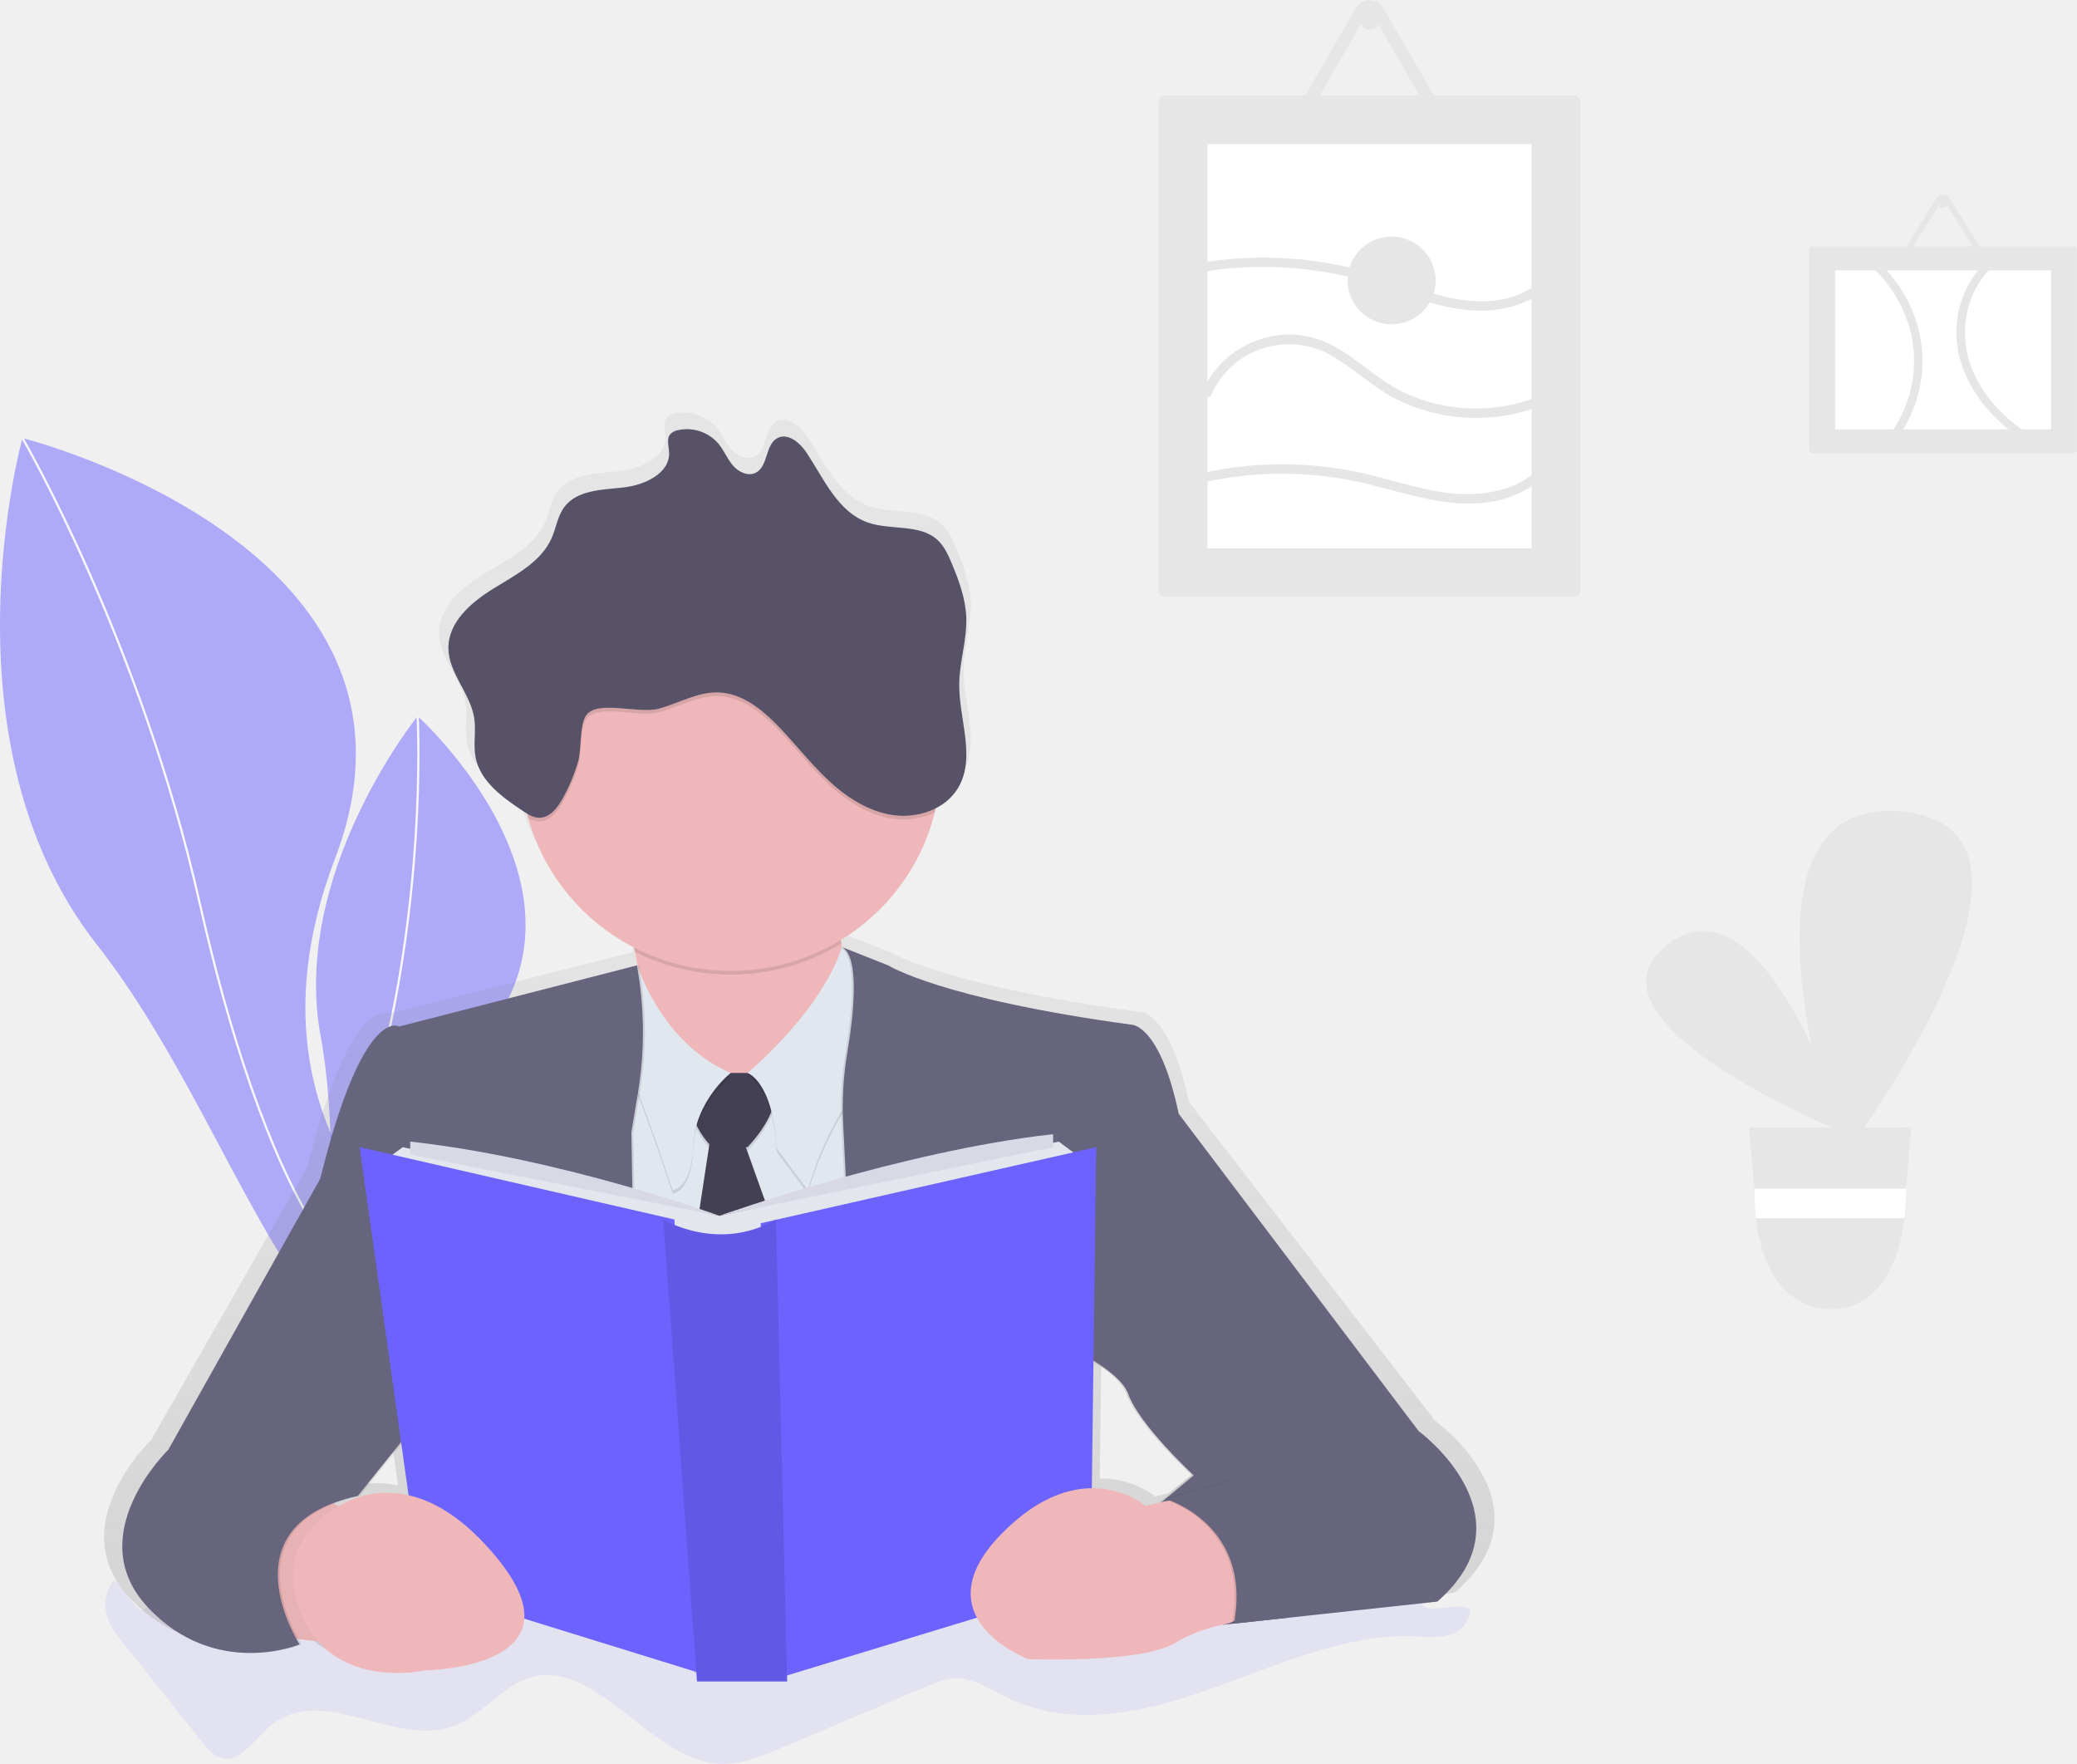
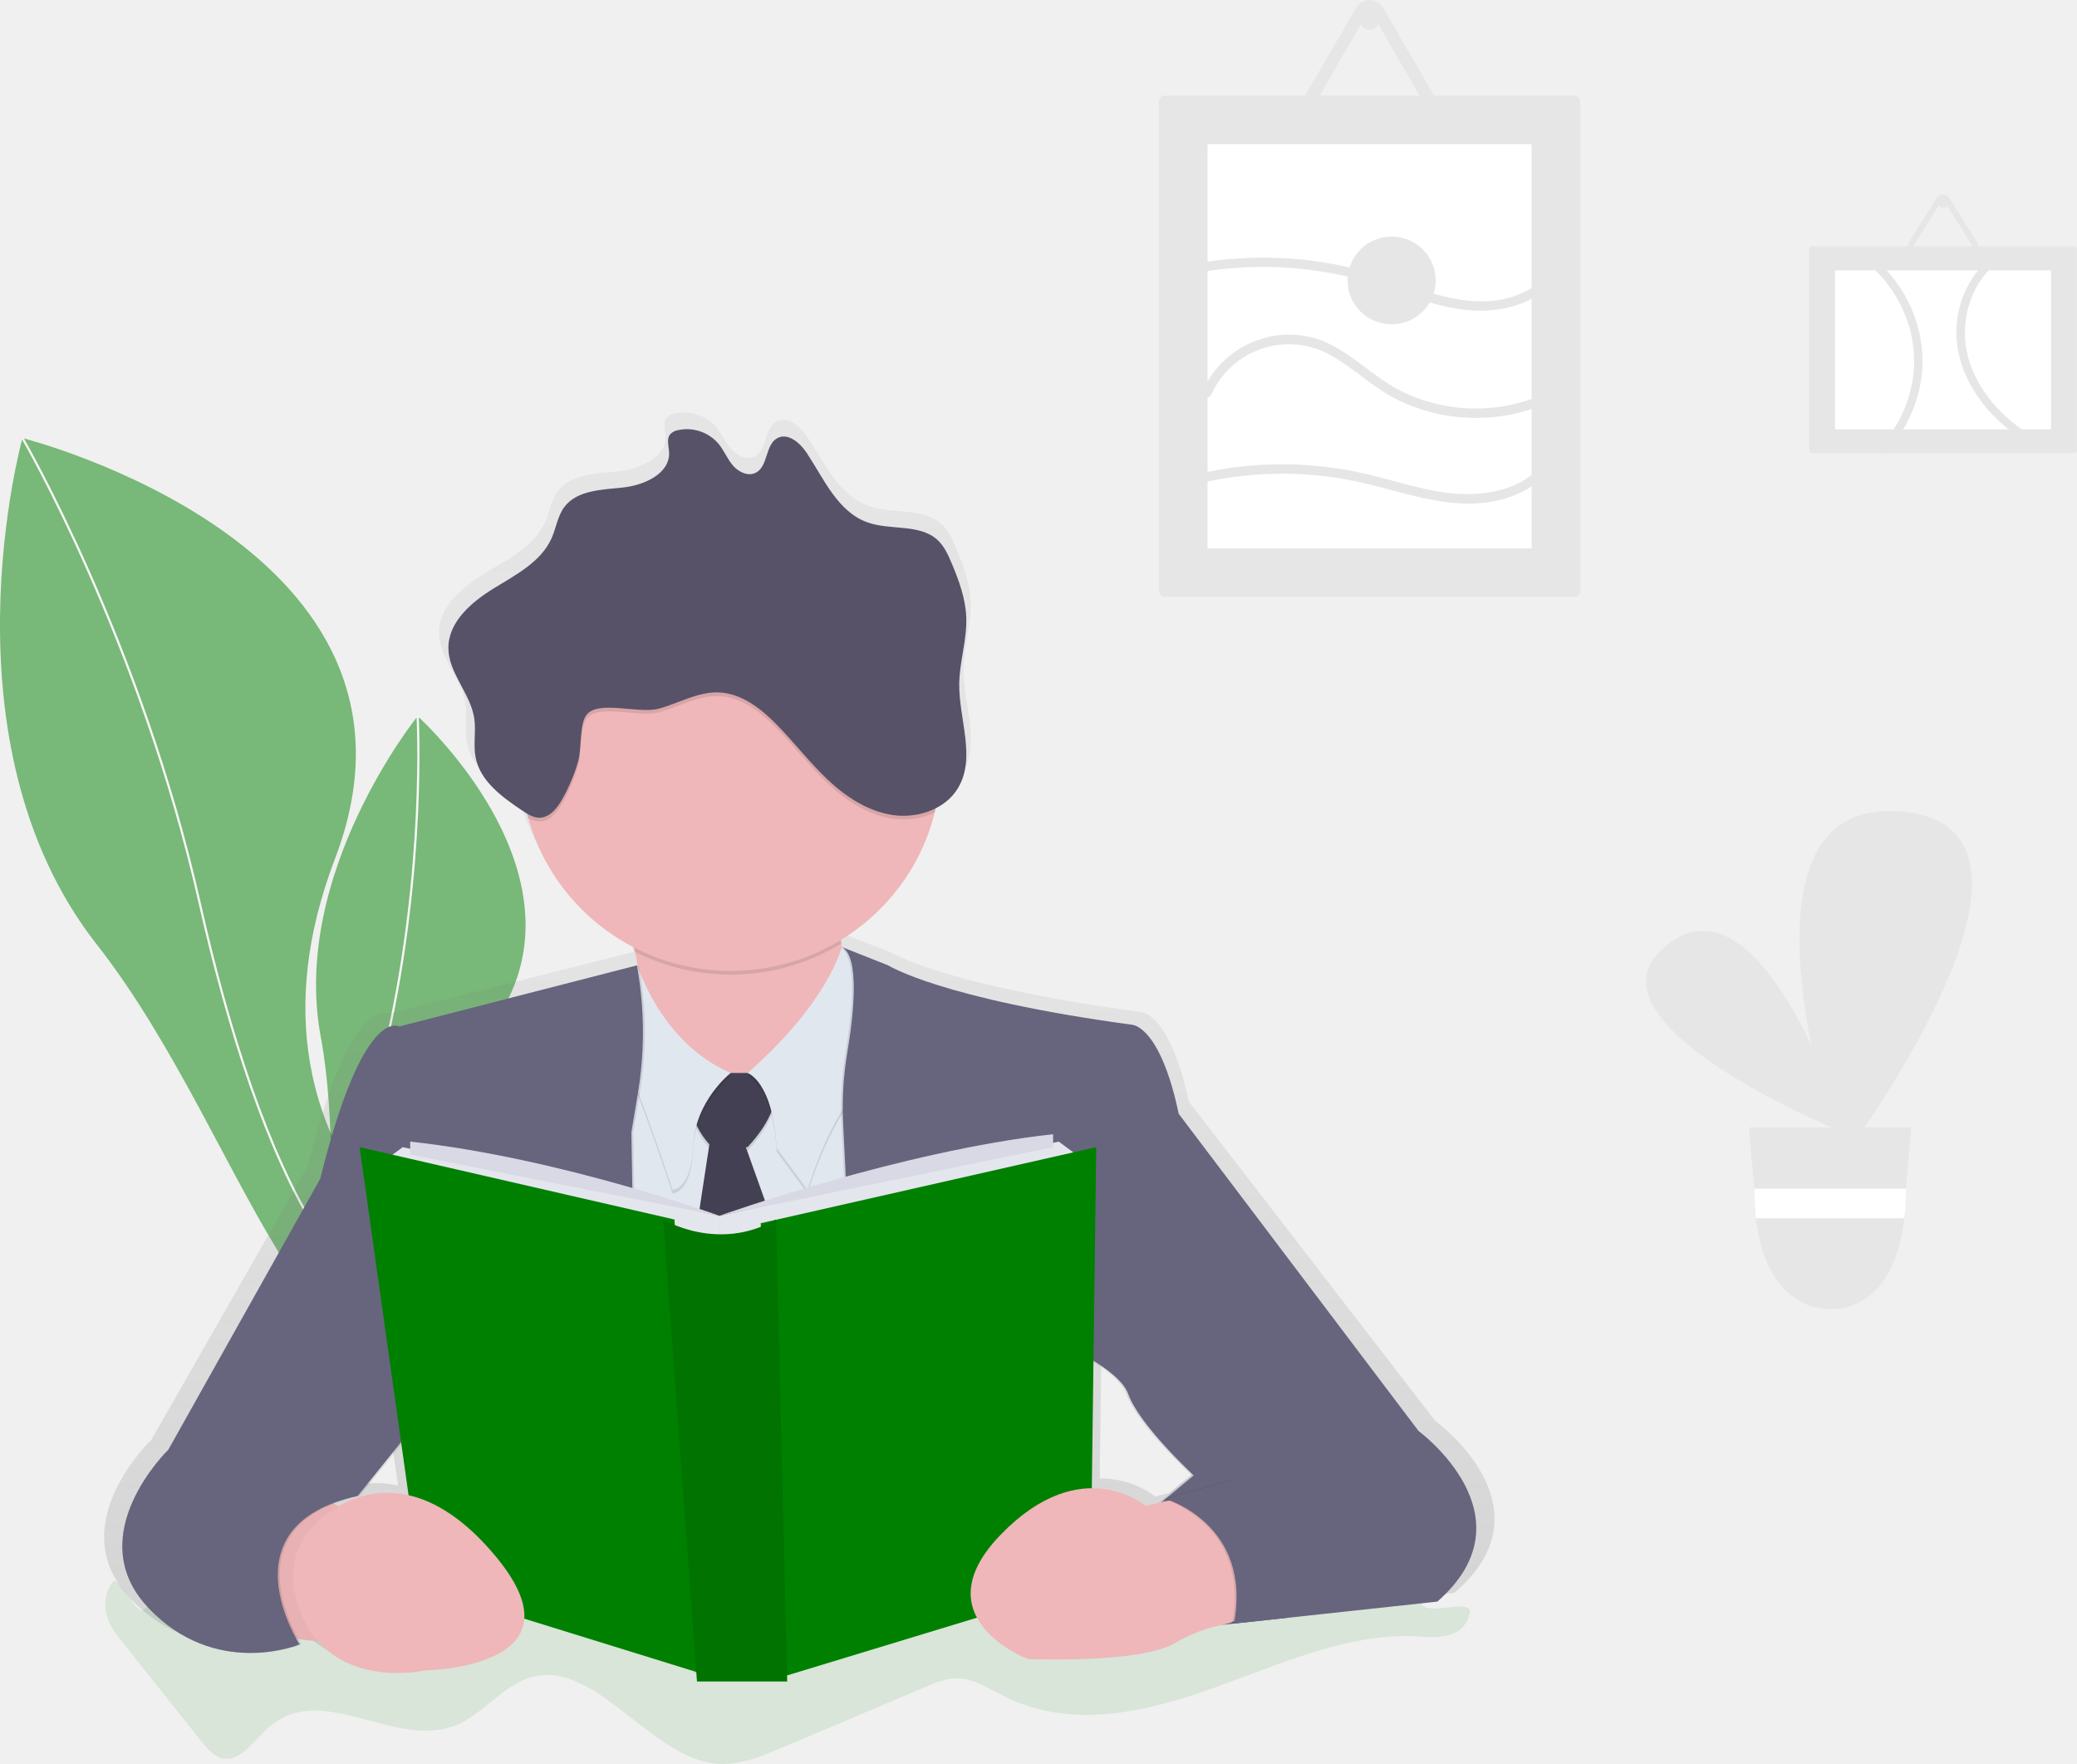
<svg xmlns="http://www.w3.org/2000/svg" id="Layer_1" data-name="Layer 1" viewBox="0 0 949.86 806.59">
  <defs>
-     <style>.cls-1{opacity:.5}.cls-2{fill:#6c63ff}.cls-3{fill:none;stroke:#fff;stroke-miterlimit:10}.cls-4,.cls-8{opacity:.1}.cls-5{fill:url(#linear-gradient)}.cls-6{fill:#efb7b9}.cls-7{opacity:.03}.cls-7,.cls-8{isolation:isolate}.cls-9{fill:#e1e7ef}.cls-10{fill:#444053}.cls-11{fill:#67647e}.cls-12{fill:#e4e6ed}.cls-13{fill:#d8d9e5}.cls-14{fill:#585268}.cls-15{fill:#e6e6e6}.cls-16{fill:#fff}</style>
+     <style>.cls-1{opacity:.5}.cls-2{fill:green}.cls-3{fill:none;stroke:#fff;stroke-miterlimit:10}.cls-4,.cls-8{opacity:.1}.cls-5{fill:url(#linear-gradient)}.cls-6{fill:#efb7b9}.cls-7{opacity:.03}.cls-7,.cls-8{isolation:isolate}.cls-9{fill:#e1e7ef}.cls-10{fill:#444053}.cls-11{fill:#67647e}.cls-12{fill:#e4e6ed}.cls-13{fill:#d8d9e5}.cls-14{fill:#585268}.cls-15{fill:#e6e6e6}.cls-16{fill:#fff}</style>
    <linearGradient id="linear-gradient" x1="462.04" x2="462.04" y1="22.58" y2="599.06" gradientTransform="matrix(1, 0, 0, -1, -96.48, 839)" gradientUnits="userSpaceOnUse">
      <stop offset="0" stop-color="gray" stop-opacity=".25" />
      <stop offset=".54" stop-color="gray" stop-opacity=".12" />
      <stop offset="1" stop-color="gray" stop-opacity=".1" />
    </linearGradient>
  </defs>
  <g class="cls-1">
    <path d="M226.31,650.66S98.68,586.75,153.22,444,10.29,251.69,10.29,251.69s-38.68,139,34,231.59S145,729.54,226.31,650.66Z" class="cls-2" transform="translate(-0.01 -51.37)" />
    <path d="M10.29,251.69s53.85,92.34,81,212.45S162.72,683.37,225.65,648.4" class="cls-3" transform="translate(-0.01 -51.37)" />
  </g>
  <g class="cls-1">
    <path d="M198.89,674s-51-72.5,16.67-142.39S191,378.85,191,378.85s-58.21,72-44.31,146.56S134.11,698.73,198.89,674Z" class="cls-2" transform="translate(-0.01 -51.37)" />
    <path d="M191,378.85s3.86,69.36-14,148-21,149.38,22.14,145.7" class="cls-3" transform="translate(-0.01 -51.37)" />
  </g>
  <g class="cls-4">
    <path d="M48.45,788.31c.9,5.45,4.09,9.6,7.11,13.41l36,45.21c2.9,3.64,6,7.43,9.91,8.42,8.13,2.13,14.68-8.21,21.63-14.26,24.72-21.5,58.51,11.24,86.45-1.28,11.18-5,20.23-16.91,31.63-20.93,30.17-10.71,55.73,36.58,86.88,39,10.23.76,20.27-3.4,30-7.53l65.19-27.62c4.52-1.92,9.13-3.82,13.9-3.94,8-.13,15.49,5,23,8.65,30.39,14.82,64.12,6.82,95.34-4.4s62.64-25.67,94.9-23.28c8.4.63,19.5.1,21.79-10.8,1.37-6.48-17.09.31-21.36-3.18s5.89-18.07.91-18.69c-29-3.6-58.54-3.7-86.87,5.35-14.68,4.68-29.12,11.8-44.19,13.26-15.72,1.53-31.35-3.18-46.78-7.46-39.06-10.84-78.8-19.11-118.68-17.43-70.89,3.06-140.72,37.66-211.25,27.63a181.16,181.16,0,0,1-59.8-19.82c-9.52-5.08-9.09,12.92-18.8,19-3.16,2-11.44-16.43-13.91-12.89A17.88,17.88,0,0,0,48.45,788.31Z" class="cls-2" transform="translate(-0.01 -51.37)" />
  </g>
  <path d="M656.4,701.13l-112.68-146c-8.8-41-22-41-22-41-89.78-12-114.43-27.33-114.43-27.33L387.19,479l-1.67-1-.24-1.32c-.08-.45-.16-1.05-.22-1.57a96,96,0,0,0,44-58.72c.16-.64.31-1.3.46-1.95a25.37,25.37,0,0,0,10.5-9.26c8.63-14,.43-31.72.62-48,.11-10.31,3.71-20.41,3.3-30.7-.34-8.63-3.46-16.91-6.87-24.88-1.65-3.87-3.48-7.83-6.64-10.7-8.4-7.55-22-4.31-32.78-8-14-4.81-20.45-19.79-28.52-31.84-3.09-4.65-8.71-9.56-13.79-7-6,3-4.34,13.19-10.36,16.05-3.65,1.74-8.1-.45-10.71-3.48s-4.09-6.82-6.66-9.88a19.68,19.68,0,0,0-19-6.3,6.62,6.62,0,0,0-3.61,1.83c-1.93,2.21-.72,5.52-.59,8.41.46,9.73-11.59,15.13-21.54,16.17s-21.68,1.15-27.63,9c-3.16,4.15-3.83,9.55-5.95,14.28-4.93,11-16.85,17-27.33,23.25s-21.26,15.47-21.17,27.42c.1,11.47,10.33,20.76,12.13,32.12.95,6-.54,12.23.65,18.22,2.19,11,12.56,18.35,22.12,24.58.65.42,1.31.84,2,1.23.17.68.34,1.34.52,2A96.52,96.52,0,0,0,288,478.52c.15.65.3,1.3.44,2,.46,2,.89,4.18,1.26,6.37l-.29.08v-.22L178.09,514.79a5.11,5.11,0,0,0-2.09-.26c-4.56-.36-18.81,4.5-35.45,70.44L69.26,709.67S27.89,749,59.58,782.3c16.16,17,34.37,21.09,48.35,21a67.31,67.31,0,0,0,23.81-4s-.57-.87-1.45-2.41l9.42,1.13c18.54,20.4,50.13,13.24,50.13,13.24s44.92-.51,46.57-23.76l80.74,24.52.33,4.36h42.4l-.07-2.78L449,787.05c6.95,12.72,23.95,19,23.95,19s52.35,2.18,68.8-7.25a74,74,0,0,1,22.3-8.5l.45,0-.11.1,100.79-10.7C711,740.41,656.4,701.13,656.4,701.13ZM149.08,735.85l-2.21-1.27A82.9,82.9,0,0,1,159.05,731l19.61-23.95,3.39,23.62A45,45,0,0,0,149.08,735.85Zm379.23-.19a41.4,41.4,0,0,0-25.38-8.22l.77-58.15c7.37,4.66,13.55,9.79,15.38,14.75,5.28,14.52,30.81,37.58,30.81,37.58L536.63,732.4h0l-2.06,1.67c-.56.13-1.11.26-1.67.41Z" class="cls-5" transform="translate(-0.01 -51.37)" />
  <polygon points="128.46 748.52 149.03 751.06 161.03 692.53 137.88 678.95 107.88 711.19 128.46 748.52" class="cls-6" />
  <polygon points="128.46 748.52 149.03 751.06 161.03 692.53 137.88 678.95 107.88 711.19 128.46 748.52" class="cls-7" />
  <path d="M404.45,512.3l-49.71,44.12s-96,21.21-72-8.49c13.59-16.82,11.79-42.35,7.66-61.32a158.94,158.94,0,0,0-7.66-25.24S406.19,387.6,389.05,443.6c-5.09,16.61-5.8,29.41-4.29,39.2C388.36,506,404.45,512.3,404.45,512.3Z" class="cls-6" transform="translate(-0.01 -51.37)" />
  <path d="M389.05,443.6c-5.09,16.61-5.8,29.41-4.29,39.2a97,97,0,0,1-94.34,3.82,158.14,158.14,0,0,0-7.67-25.23S406.19,387.6,389.05,443.6Z" class="cls-8" transform="translate(-0.01 -51.37)" />
  <path d="M430.2,400.32c0,52.48-43,95-96,95s-96-42.54-96-95,43-95,96-95c52.87-.17,95.87,42.1,96,94.43C430.2,399.93,430.2,400.13,430.2,400.32Z" class="cls-6" transform="translate(-0.01 -51.37)" />
  <polygon points="268.17 471.97 268.17 645.87 437.04 632.29 408.76 455 334.18 499.11 268.17 471.97" class="cls-9" />
  <path d="M359.9,630.22l-18.8-52.59h.78C361.59,556.42,353,543.69,353,543.69H325.65c-17.42,12.24-5.33,28.09-1.23,32.65l-8.2,53.88Z" class="cls-8" transform="translate(-0.01 -51.37)" />
  <path d="M359.9,628.52l-18.8-52.59h.78C361.59,554.72,353,542,353,542H325.65c-17.42,12.23-5.33,28.08-1.23,32.64l-8.2,53.88Z" class="cls-10" transform="translate(-0.01 -51.37)" />
  <path d="M385,485.8s-5.41,24.8-43.08,57.89c0,0,11.59,3.82,13.28,34.36l14.15,19.11s11.14-39.87,30.86-53.44,0-49.2,0-49.2Z" class="cls-8" transform="translate(-0.01 -51.37)" />
  <path d="M385,484.12s-5.41,24.8-43.08,57.89c0,0,11.59,3.82,13.28,34.35l14.15,19.12S380.48,555.61,400.2,542s0-49.2,0-49.2Z" class="cls-9" transform="translate(-0.01 -51.37)" />
  <path d="M334.15,543.69s-16.22,12.73-17.1,33.09-9.43,20.36-9.43,20.36-21.43-65.32-28.28-71.26,12.36-31,12.36-31S302.48,530.12,334.15,543.69Z" class="cls-8" transform="translate(-0.01 -51.37)" />
  <path d="M334.15,542s-16.22,12.72-17.1,33.1-9.43,20.36-9.43,20.36-21.44-65.34-28.32-71.28,12.36-31,12.36-31S302.48,528.42,334.15,542Z" class="cls-9" transform="translate(-0.01 -51.37)" />
  <path d="M383.9,484.31l21.43,8.49s24,15.29,111.44,27.15c0,0,12.85,0,21.43,40.72L647.9,705.73s53.15,39,8.58,78l-98.12,10.61s56.58-53.44-29.14-55.14l15.84-13.16s-24.86-22.94-30-37.32-47.13-30.54-47.13-30.54l5.15,122.15L395.9,792.24,384.78,564.93a148.92,148.92,0,0,1,1.85-32C389.54,515.64,392.6,488.33,383.9,484.31Z" class="cls-8" transform="translate(-0.01 -51.37)" />
  <path d="M384.76,484.31l21.43,8.49s24,15.29,111.44,27.15c0,0,12.85,0,21.43,40.72l109.7,145.06s53.14,39,8.58,78l-98.12,10.61s56.58-53.44-29.14-55.14l15.86-13.15s-24.86-22.94-30-37.33-47.12-30.53-47.12-30.53L474,780.38l-77.23,11.86L385.6,564.93a149.57,149.57,0,0,1,1.86-32C390.39,515.64,393.46,488.33,384.76,484.31Z" class="cls-11" transform="translate(-0.01 -51.37)" />
  <path d="M292.18,492.79l-108.86,28s-16.28-10.18-36,69.57L77.89,714.25s-40.29,39-9.42,72.11,69.45,16.91,69.45,16.91S102.78,749,164.5,735.41l23.17-28.84,104.58,11.87-2.64-149.3,2.93-17.4a170.93,170.93,0,0,0,0-56.82Z" class="cls-8" transform="translate(-0.01 -51.37)" />
  <path d="M291.33,492.79l-108.86,28s-16.29-10.18-36,69.57L77,714.25s-40.32,39-9.41,72.06,69.43,17,69.43,17S101.9,749,163.62,735.41l23.18-28.84,104.57,11.87-2.62-149.3,2.91-17.4a170.93,170.93,0,0,0,0-56.82Z" class="cls-11" transform="translate(-0.01 -51.37)" />
  <polygon points="184.17 524.56 173.88 532.19 329.04 571.21 329.04 555.95 184.17 524.56" class="cls-12" />
  <polygon points="484.19 522.01 494.47 529.65 329.04 571.21 329.04 555.95 484.19 522.01" class="cls-12" />
  <polygon points="164.46 524.56 308.46 557.64 318.75 764.63 192.74 725.61 164.46 524.56" class="cls-2" />
  <polygon points="501.33 524.56 347.89 559.34 356.46 767.18 498.76 723.91 501.33 524.56" class="cls-2" />
  <path d="M303.32,609s25.14,15.29,51.57,0L360,820.24H318.76Z" class="cls-2" transform="translate(-0.01 -51.37)" />
  <path d="M303.32,609s25.14,15.29,51.57,0L360,820.24H318.76Z" class="cls-8" transform="translate(-0.01 -51.37)" />
  <path d="M187.61,573.38v5.94l141.43,28S257,581,187.61,573.38Z" class="cls-13" transform="translate(-0.01 -51.37)" />
  <path d="M481.62,570v5.94L329,607.31S412.18,577.63,481.62,570Z" class="cls-13" transform="translate(-0.01 -51.37)" />
  <path d="M528.51,738.86,524,740.05s-29.14-25.23-66.27,13S470.13,810,470.13,810s51,2.17,67-7.21a70.94,70.94,0,0,1,22.32-8.55,22.88,22.88,0,0,0,12.5-7h0a29.32,29.32,0,0,0,7.47-24.35h0a29.64,29.64,0,0,0-21.95-24.17h0A57,57,0,0,0,528.51,738.86Z" class="cls-6" transform="translate(-0.01 -51.37)" />
  <path d="M150.75,743.05S185,712.51,227,763.41s-32.58,51.77-32.58,51.77-40.32,9.3-55.71-23.78S150.75,743.05,150.75,743.05Z" class="cls-6" transform="translate(-0.01 -51.37)" />
  <path d="M532.14,736.78s39.86,11.52,31.31,57l24.09-2.6,5.09-23.14-10.29-32.23-19.71-7.65Z" class="cls-8" transform="translate(-0.01 -51.37)" />
  <path d="M533,736.78s39.86,11.52,31.31,57l24.09-2.6,5.08-23.14L583.2,735.84l-19.71-7.65Z" class="cls-11" transform="translate(-0.01 -51.37)" />
  <path d="M430.2,400.32a94.27,94.27,0,0,1-2.74,22.57,33.59,33.59,0,0,1-19.36,2.82c-11.36-1.72-21.38-8.41-29.69-16.26s-15.27-17-23.28-25.16c-7.27-7.4-16.23-14.32-26.64-14.62-9.46-.27-18.07,5-27.19,7.43-9.55,2.6-28.78-4.49-33.44,3.52-2.74,4.71-1.77,15.07-3.39,20.65a80.23,80.23,0,0,1-7.36,17.47c-2.32,4-5.72,8.3-10.4,8.26a10.62,10.62,0,0,1-5.13-1.62c-14-50.62,16.11-102.88,67.26-116.74s104,15.95,118,66.56a94.23,94.23,0,0,1,3.4,25.1Z" class="cls-8" transform="translate(-0.01 -51.37)" />
  <path d="M301.29,375.42c9.13-2.47,17.77-7.7,27.19-7.43,10.41.3,19.38,7.22,26.64,14.62,8,8.16,15,17.29,23.28,25.15s18.34,14.53,29.69,16.27,24.14-2.5,30-12.24c8.4-13.9.42-31.5.6-47.7.12-10.24,3.61-20.27,3.22-30.5-.34-8.56-3.37-16.82-6.69-24.7-1.61-3.82-3.38-7.78-6.47-10.62-8.18-7.49-21.42-4.28-31.92-8-13.59-4.78-19.92-19.67-27.77-31.63-3-4.59-8.5-9.49-13.43-7-5.8,3-4.22,13.11-10.09,15.95-3.55,1.72-7.89-.45-10.43-3.46s-4-6.78-6.48-9.81a19,19,0,0,0-18.54-6.26,6.28,6.28,0,0,0-3.51,1.81c-1.87,2.2-.71,5.48-.58,8.35.45,9.67-11.25,15-21,16.06s-21.11,1.15-26.91,8.94c-3.09,4.12-3.72,9.49-5.79,14.18-4.81,10.89-16.41,16.82-26.62,23.1s-20.7,15.37-20.61,27.24c.09,11.41,10,20.64,11.8,31.9.93,6-.51,12.16.65,18.1,2.12,10.9,12.22,18.22,21.54,24.41,2.31,1.53,4.78,3.13,7.57,3.15,4.63,0,8.1-4.23,10.39-8.26a80.55,80.55,0,0,0,7.37-17.47c1.61-5.59.65-15.95,3.38-20.64C272.51,370.93,291.74,378,301.29,375.42Z" class="cls-14" transform="translate(-0.01 -51.37)" />
  <path d="M532.83,95.07A2.87,2.87,0,0,0,530,97.93V321.45a2.87,2.87,0,0,0,2.88,2.87H719.89a2.87,2.87,0,0,0,2.88-2.87V97.93a2.87,2.87,0,0,0-2.88-2.86Z" class="cls-15" transform="translate(-0.01 -51.37)" />
  <path d="M552.25,302.11H700.46V117.28H552.25Z" class="cls-16" transform="translate(-0.01 -51.37)" />
  <path d="M652.53,110.83H600.19a7.17,7.17,0,0,1-7.21-7.12,7.24,7.24,0,0,1,1-3.63L620.13,55l.06-.11a7.11,7.11,0,0,1,5.45-3.44h0c.22,0,.45,0,.68,0A7.11,7.11,0,0,1,632.59,55l26.17,45.13a7.15,7.15,0,0,1-2.63,9.79,7.24,7.24,0,0,1-3.6,1Zm-53.78-7.17a1.52,1.52,0,0,0,.19.72,1.43,1.43,0,0,0,1.25.72h52.34a1.44,1.44,0,0,0,1.25-.72,1.52,1.52,0,0,0,.19-.72,1.45,1.45,0,0,0-.19-.71L627.61,57.82a1.45,1.45,0,0,0-2-.53,1.5,1.5,0,0,0-.53.53L598.94,103A1.45,1.45,0,0,0,598.75,103.66Z" class="cls-15" transform="translate(-0.01 -51.37)" />
  <ellipse cx="626.35" cy="9.31" class="cls-15" rx="4.32" ry="4.3" />
  <path d="M554,231.73a38.86,38.86,0,0,1,53.35-18.58c11.23,5.93,20.2,15.26,31.61,20.94a81.21,81.21,0,0,0,35.66,8.37,80.06,80.06,0,0,0,40-10.34,2.15,2.15,0,0,0-2.17-3.71,77,77,0,0,1-72.57,1.32c-11.44-6-20.51-15.61-32.16-21.21a41.74,41.74,0,0,0-32-1.79,42.88,42.88,0,0,0-25.88,23.86c-1,2.56,3.12,3.67,4.16,1.14Z" class="cls-15" transform="translate(-0.01 -51.37)" />
  <path d="M550.54,271.91a165.09,165.09,0,0,1,72.72.25c21.25,4.91,43.18,13.74,65.09,7.15,9.79-2.94,18.76-8.82,23.79-17.87,1.34-2.43-2.38-4.6-3.73-2.17-9.47,17-31.65,19.92-49.16,17.12-11.71-1.87-23-5.61-34.51-8.3a168.87,168.87,0,0,0-75.35-.32c-2.71.6-1.56,4.74,1.15,4.14Z" class="cls-15" transform="translate(-0.01 -51.37)" />
  <path d="M549,175.83a171.33,171.33,0,0,1,69.13,2.45c21.15,5.16,41.82,16.94,64.18,14.91,10.35-.95,20.59-4.74,27.63-12.62,1.84-2.06-1.21-5.11-3.06-3-6.06,6.8-14.8,10.33-23.77,11.28-10.33,1.1-20.48-1-30.32-4.06-10.89-3.36-21.46-7.6-32.53-10.38a175.69,175.69,0,0,0-72.4-2.69c-2.74.47-1.58,4.61,1.14,4.15Z" class="cls-15" transform="translate(-0.01 -51.37)" />
  <ellipse cx="636.42" cy="128.24" class="cls-15" rx="20.15" ry="20.06" />
  <path d="M828.88,164a1.49,1.49,0,0,0-1.54,1.41v91.77a1.49,1.49,0,0,0,1.54,1.41H948.33a1.47,1.47,0,0,0,1.53-1.41V165.42a1.47,1.47,0,0,0-1.53-1.41Z" class="cls-15" transform="translate(-0.01 -51.37)" />
  <path d="M839.21,175v72.71H938V175Z" class="cls-16" transform="translate(-0.01 -51.37)" />
  <path d="M901.25,167H876a3.36,3.36,0,0,1-3.49-3.19,3,3,0,0,1,.48-1.62L885.59,142l0-.05a3.47,3.47,0,0,1,2.64-1.53h.34a3.52,3.52,0,0,1,3,1.6l12.64,20.2a3.08,3.08,0,0,1-1.27,4.38,3.73,3.73,0,0,1-1.74.43Zm-26-3.21a.62.62,0,0,0,.09.32.72.72,0,0,0,.61.32h25.29a.69.69,0,0,0,.6-.32.63.63,0,0,0,.1-.32.55.55,0,0,0-.1-.32l-12.64-20.19a.73.73,0,0,0-1-.24.67.67,0,0,0-.26.24l-12.65,20.19a.59.59,0,0,0-.09.32Z" class="cls-15" transform="translate(-0.01 -51.37)" />
  <ellipse cx="888.6" cy="93.16" class="cls-15" rx="2.09" ry="1.92" />
  <path d="M856.42,173.75A60.61,60.61,0,0,1,874,204c4.13,18.4-1.15,37.53-14.33,51.86-1.59,1.73,1.12,4.25,2.72,2.51a63.13,63.13,0,0,0,16.29-33.9c2.62-19.57-4.58-39.17-19.56-53.24-1.74-1.63-4.46.88-2.72,2.51Z" class="cls-15" transform="translate(-0.01 -51.37)" />
  <path d="M914.15,166.18a44.75,44.75,0,0,0-19.33,34.16c-1,13.85,4.77,27.23,14,38a78.56,78.56,0,0,0,19.05,15.85c2.08,1.25,4-1.82,1.94-3.06-11.78-7.11-21.86-17.2-27.21-29.32a44,44,0,0,1-.11-36.34,39.39,39.39,0,0,1,13.61-16.2c2-1.34.06-4.42-1.94-3.07Z" class="cls-15" transform="translate(-0.01 -51.37)" />
  <path d="M844.47,569.83s-126.65-51-82.16-86.34S844.47,569.83,844.47,569.83Z" class="cls-15" transform="translate(-0.01 -51.37)" />
  <path d="M842.27,581.73s-58.22-167.27,27.5-159.27S842.27,581.73,842.27,581.73Z" class="cls-15" transform="translate(-0.01 -51.37)" />
  <path d="M799.82,566.9l2.45,28,0,.48a112.09,112.09,0,0,0,.75,13.08C806.38,637,820.63,650,837.29,650s30.29-13,33.6-41.55a112.1,112.1,0,0,0,.76-13.08l0-.39v-.09l2.45-28Z" class="cls-15" transform="translate(-0.01 -51.37)" />
  <path d="M871.68,594.88V595l0,.39a112.1,112.1,0,0,1-.76,13.08H803.06a112.09,112.09,0,0,1-.75-13.08l0-.48Z" class="cls-16" transform="translate(-0.01 -51.37)" />
</svg>
